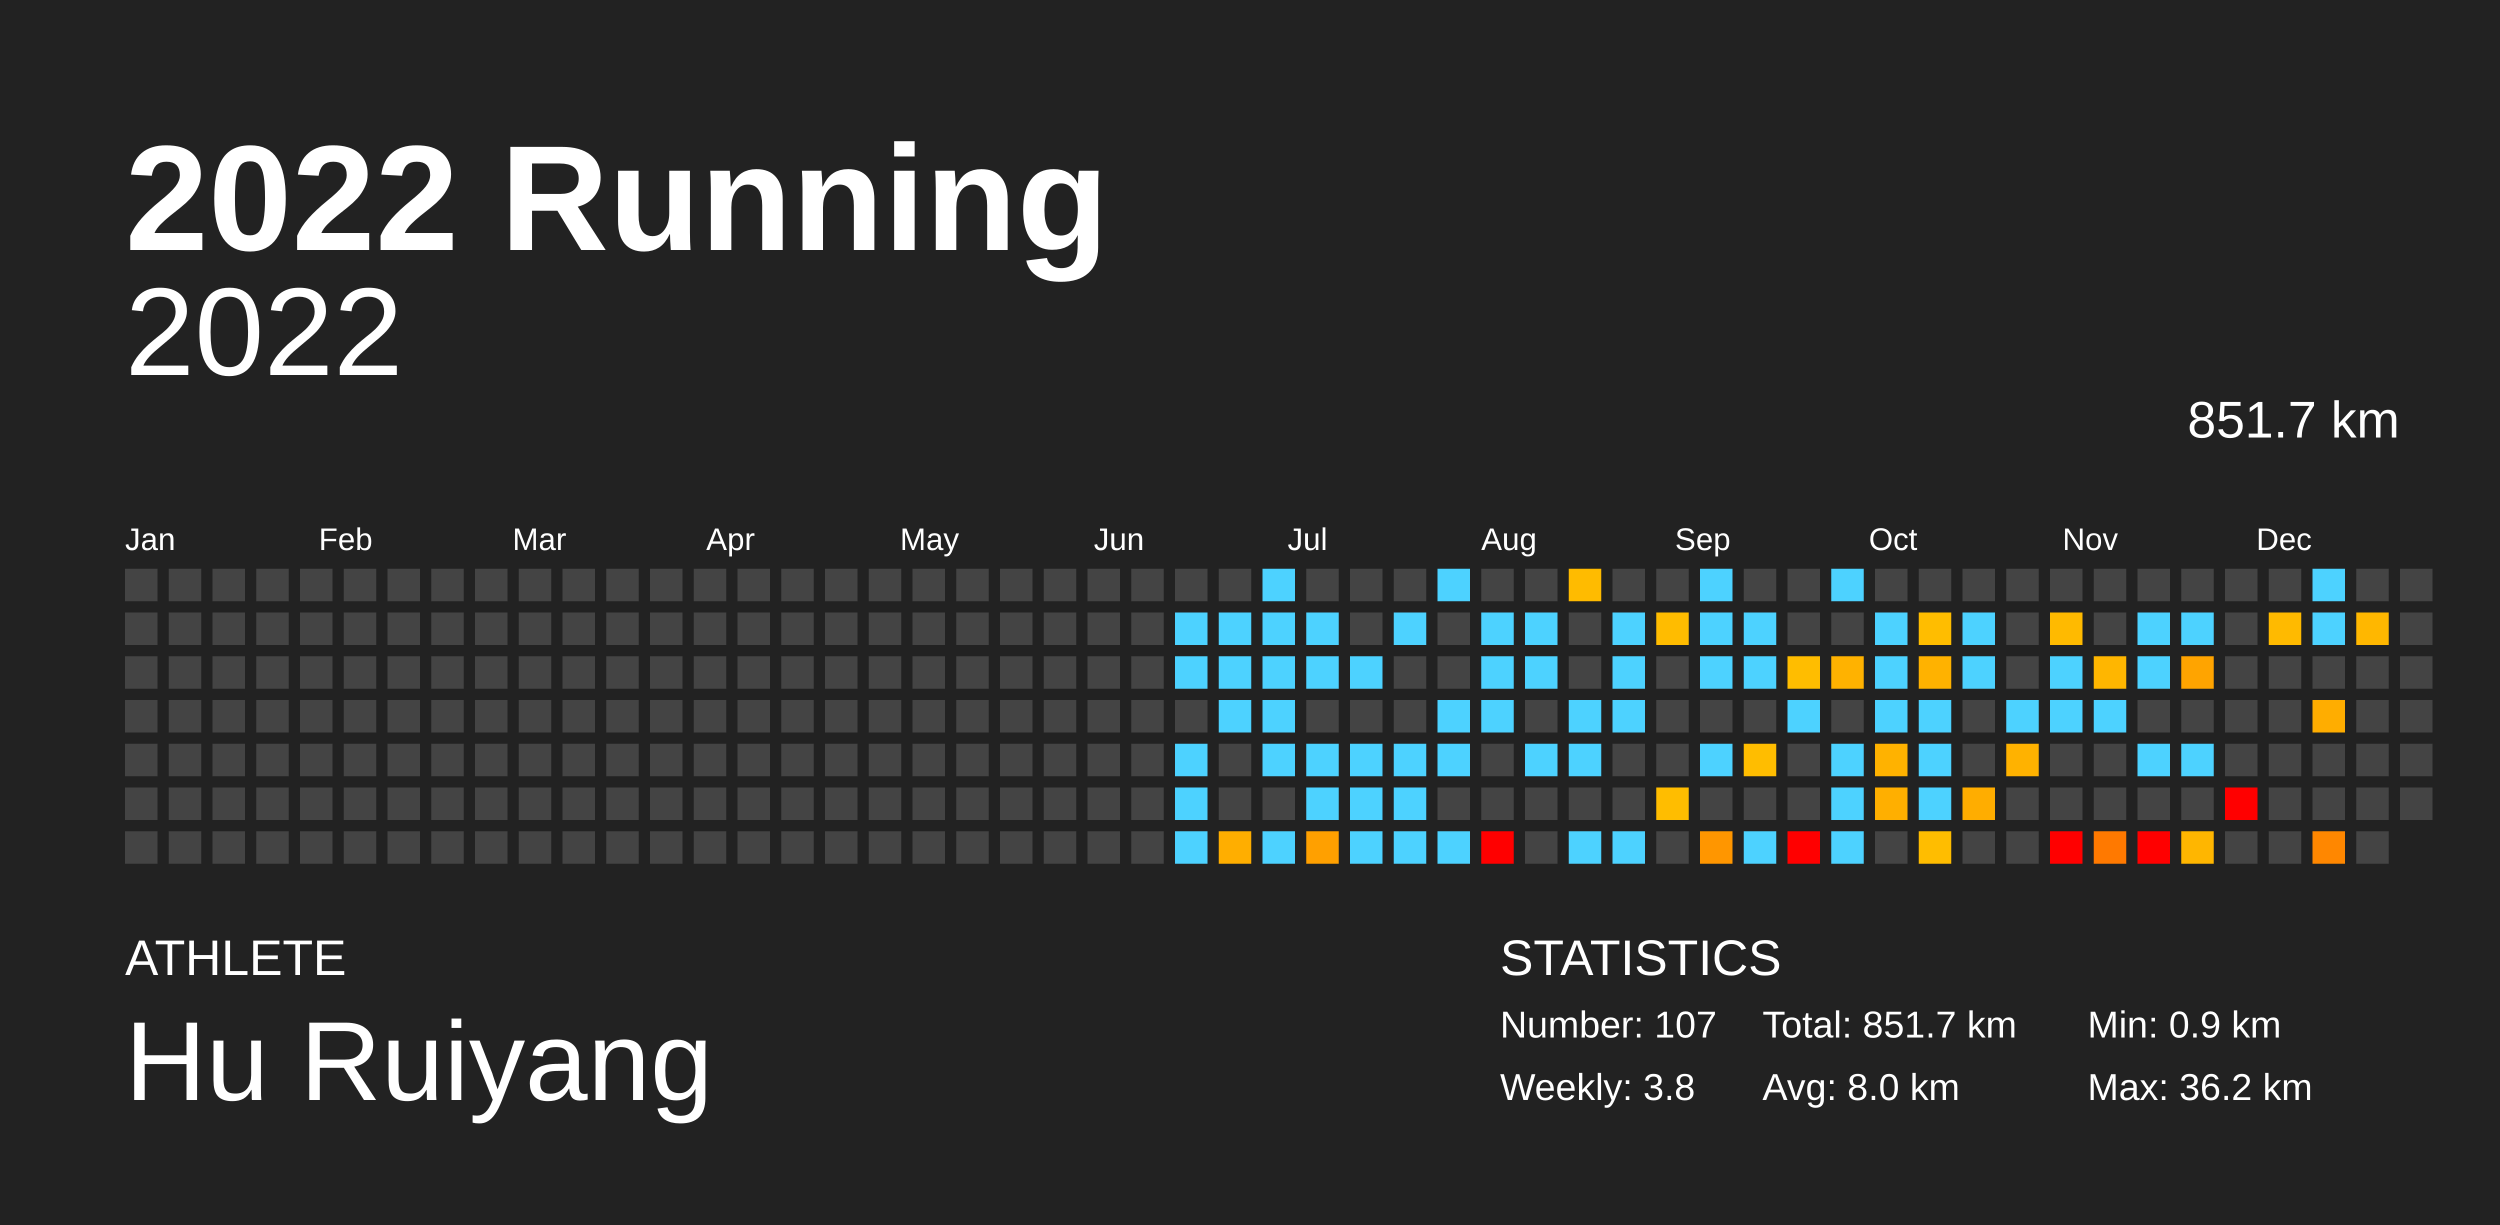
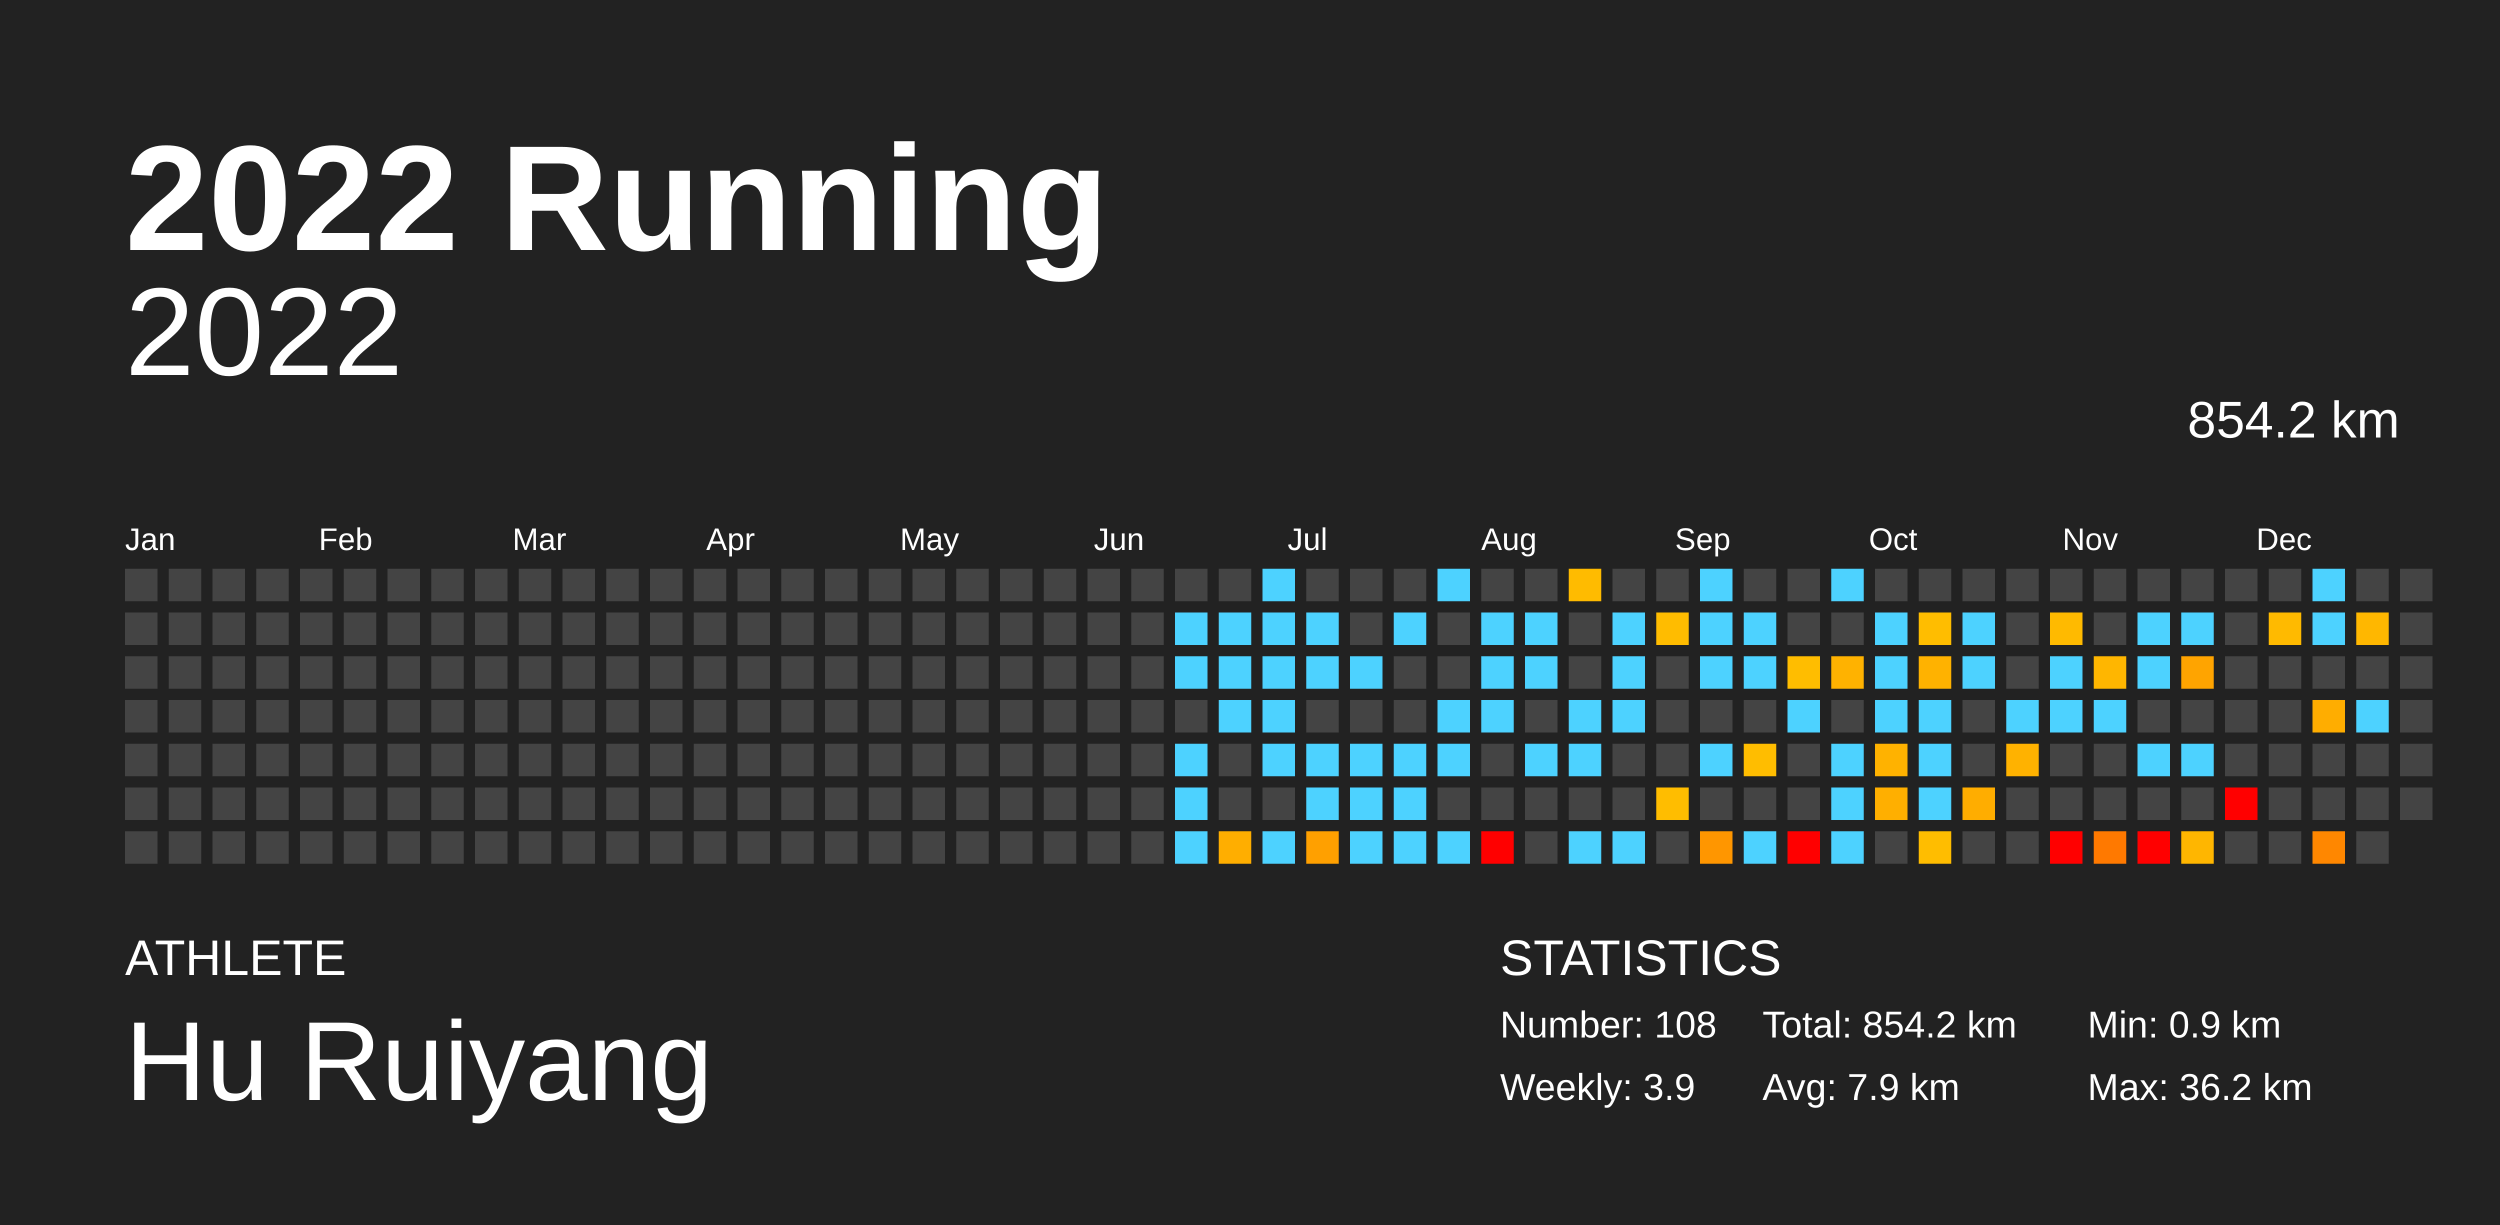
<svg xmlns="http://www.w3.org/2000/svg" baseProfile="full" height="98mm" version="1.1" viewBox="0,0,200,98" width="200mm">
  <defs />
  <rect fill="#222222" height="98" width="200" x="0" y="0" />
  <text fill="#FFFFFF" style="font-size:12px; font-family:Arial; font-weight:bold;" x="10" y="20">2022 Running</text>
  <text fill="#FFFFFF" style="font-size:4px; font-family:Arial" x="10" y="78">ATHLETE</text>
  <text fill="#FFFFFF" style="font-size:9px; font-family:Arial" x="10" y="88">Hu Ruiyang</text>
  <text fill="#FFFFFF" style="font-size:4px; font-family:Arial" x="120" y="78">STATISTICS</text>
-   <text fill="#FFFFFF" style="font-size:3px; font-family:Arial" x="120" y="83">Number: 107</text>
-   <text fill="#FFFFFF" style="font-size:3px; font-family:Arial" x="120" y="88">Weekly: 3.8</text>
-   <text fill="#FFFFFF" style="font-size:3px; font-family:Arial" x="141" y="83">Total: 851.7 km</text>
-   <text fill="#FFFFFF" style="font-size:3px; font-family:Arial" x="141" y="88">Avg: 8.0 km</text>
+   <text fill="#FFFFFF" style="font-size:3px; font-family:Arial" x="120" y="83">Number: 108</text>
+   <text fill="#FFFFFF" style="font-size:3px; font-family:Arial" x="120" y="88">Weekly: 3.9</text>
+   <text fill="#FFFFFF" style="font-size:3px; font-family:Arial" x="141" y="83">Total: 854.2 km</text>
+   <text fill="#FFFFFF" style="font-size:3px; font-family:Arial" x="141" y="88">Avg: 7.9 km</text>
  <text fill="#FFFFFF" style="font-size:3px; font-family:Arial" x="167" y="83">Min: 0.9 km</text>
  <text fill="#FFFFFF" style="font-size:3px; font-family:Arial" x="167" y="88">Max: 36.2 km</text>
  <text alignment-baseline="hanging" fill="#FFFFFF" style="font-size:10.0px; font-family:Arial;" x="10" y="30">2022</text>
-   <text alignment-baseline="hanging" fill="#FFFFFF" style="font-size:4.125px; font-family:Arial;" x="175" y="35">851.7 km</text>
+   <text alignment-baseline="hanging" fill="#FFFFFF" style="font-size:4.125px; font-family:Arial;" x="175" y="35">854.2 km</text>
  <text fill="#FFFFFF" style="font-size:2.5px; font-family:Arial" x="10.0" y="44">Jan</text>
  <text fill="#FFFFFF" style="font-size:2.5px; font-family:Arial" x="25.5" y="44">Feb</text>
  <text fill="#FFFFFF" style="font-size:2.5px; font-family:Arial" x="41.0" y="44">Mar</text>
  <text fill="#FFFFFF" style="font-size:2.5px; font-family:Arial" x="56.5" y="44">Apr</text>
  <text fill="#FFFFFF" style="font-size:2.5px; font-family:Arial" x="72.0" y="44">May</text>
  <text fill="#FFFFFF" style="font-size:2.5px; font-family:Arial" x="87.5" y="44">Jun</text>
  <text fill="#FFFFFF" style="font-size:2.5px; font-family:Arial" x="103.0" y="44">Jul</text>
  <text fill="#FFFFFF" style="font-size:2.5px; font-family:Arial" x="118.5" y="44">Aug</text>
  <text fill="#FFFFFF" style="font-size:2.5px; font-family:Arial" x="134.0" y="44">Sep</text>
  <text fill="#FFFFFF" style="font-size:2.5px; font-family:Arial" x="149.5" y="44">Oct</text>
  <text fill="#FFFFFF" style="font-size:2.5px; font-family:Arial" x="165.0" y="44">Nov</text>
  <text fill="#FFFFFF" style="font-size:2.5px; font-family:Arial" x="180.5" y="44">Dec</text>
  <rect fill="#444444" height="2.6" width="2.6" x="10.0" y="45.5" />
  <rect fill="#444444" height="2.6" width="2.6" x="10.0" y="49.0" />
  <rect fill="#444444" height="2.6" width="2.6" x="10.0" y="52.5" />
  <rect fill="#444444" height="2.6" width="2.6" x="10.0" y="56.0" />
  <rect fill="#444444" height="2.6" width="2.6" x="10.0" y="59.5" />
  <rect fill="#444444" height="2.6" width="2.6" x="10.0" y="63.0" />
  <rect fill="#444444" height="2.6" width="2.6" x="10.0" y="66.5" />
  <rect fill="#444444" height="2.6" width="2.6" x="13.5" y="45.5" />
  <rect fill="#444444" height="2.6" width="2.6" x="13.5" y="49.0" />
  <rect fill="#444444" height="2.6" width="2.6" x="13.5" y="52.5" />
  <rect fill="#444444" height="2.6" width="2.6" x="13.5" y="56.0" />
  <rect fill="#444444" height="2.6" width="2.6" x="13.5" y="59.5" />
  <rect fill="#444444" height="2.6" width="2.6" x="13.5" y="63.0" />
  <rect fill="#444444" height="2.6" width="2.6" x="13.5" y="66.5" />
  <rect fill="#444444" height="2.6" width="2.6" x="17.0" y="45.5" />
  <rect fill="#444444" height="2.6" width="2.6" x="17.0" y="49.0" />
  <rect fill="#444444" height="2.6" width="2.6" x="17.0" y="52.5" />
  <rect fill="#444444" height="2.6" width="2.6" x="17.0" y="56.0" />
  <rect fill="#444444" height="2.6" width="2.6" x="17.0" y="59.5" />
  <rect fill="#444444" height="2.6" width="2.6" x="17.0" y="63.0" />
  <rect fill="#444444" height="2.6" width="2.6" x="17.0" y="66.5" />
  <rect fill="#444444" height="2.6" width="2.6" x="20.5" y="45.5" />
  <rect fill="#444444" height="2.6" width="2.6" x="20.5" y="49.0" />
  <rect fill="#444444" height="2.6" width="2.6" x="20.5" y="52.5" />
  <rect fill="#444444" height="2.6" width="2.6" x="20.5" y="56.0" />
  <rect fill="#444444" height="2.6" width="2.6" x="20.5" y="59.5" />
  <rect fill="#444444" height="2.6" width="2.6" x="20.5" y="63.0" />
  <rect fill="#444444" height="2.6" width="2.6" x="20.5" y="66.5" />
  <rect fill="#444444" height="2.6" width="2.6" x="24.0" y="45.5" />
  <rect fill="#444444" height="2.6" width="2.6" x="24.0" y="49.0" />
  <rect fill="#444444" height="2.6" width="2.6" x="24.0" y="52.5" />
  <rect fill="#444444" height="2.6" width="2.6" x="24.0" y="56.0" />
  <rect fill="#444444" height="2.6" width="2.6" x="24.0" y="59.5" />
  <rect fill="#444444" height="2.6" width="2.6" x="24.0" y="63.0" />
  <rect fill="#444444" height="2.6" width="2.6" x="24.0" y="66.5" />
  <rect fill="#444444" height="2.6" width="2.6" x="27.5" y="45.5" />
  <rect fill="#444444" height="2.6" width="2.6" x="27.5" y="49.0" />
  <rect fill="#444444" height="2.6" width="2.6" x="27.5" y="52.5" />
  <rect fill="#444444" height="2.6" width="2.6" x="27.5" y="56.0" />
  <rect fill="#444444" height="2.6" width="2.6" x="27.5" y="59.5" />
  <rect fill="#444444" height="2.6" width="2.6" x="27.5" y="63.0" />
  <rect fill="#444444" height="2.6" width="2.6" x="27.5" y="66.5" />
  <rect fill="#444444" height="2.6" width="2.6" x="31.0" y="45.5" />
  <rect fill="#444444" height="2.6" width="2.6" x="31.0" y="49.0" />
  <rect fill="#444444" height="2.6" width="2.6" x="31.0" y="52.5" />
  <rect fill="#444444" height="2.6" width="2.6" x="31.0" y="56.0" />
  <rect fill="#444444" height="2.6" width="2.6" x="31.0" y="59.5" />
  <rect fill="#444444" height="2.6" width="2.6" x="31.0" y="63.0" />
  <rect fill="#444444" height="2.6" width="2.6" x="31.0" y="66.5" />
  <rect fill="#444444" height="2.6" width="2.6" x="34.5" y="45.5" />
  <rect fill="#444444" height="2.6" width="2.6" x="34.5" y="49.0" />
  <rect fill="#444444" height="2.6" width="2.6" x="34.5" y="52.5" />
  <rect fill="#444444" height="2.6" width="2.6" x="34.5" y="56.0" />
  <rect fill="#444444" height="2.6" width="2.6" x="34.5" y="59.5" />
  <rect fill="#444444" height="2.6" width="2.6" x="34.5" y="63.0" />
  <rect fill="#444444" height="2.6" width="2.6" x="34.5" y="66.5" />
  <rect fill="#444444" height="2.6" width="2.6" x="38.0" y="45.5" />
  <rect fill="#444444" height="2.6" width="2.6" x="38.0" y="49.0" />
  <rect fill="#444444" height="2.6" width="2.6" x="38.0" y="52.5" />
  <rect fill="#444444" height="2.6" width="2.6" x="38.0" y="56.0" />
  <rect fill="#444444" height="2.6" width="2.6" x="38.0" y="59.5" />
  <rect fill="#444444" height="2.6" width="2.6" x="38.0" y="63.0" />
  <rect fill="#444444" height="2.6" width="2.6" x="38.0" y="66.5" />
  <rect fill="#444444" height="2.6" width="2.6" x="41.5" y="45.5" />
  <rect fill="#444444" height="2.6" width="2.6" x="41.5" y="49.0" />
  <rect fill="#444444" height="2.6" width="2.6" x="41.5" y="52.5" />
  <rect fill="#444444" height="2.6" width="2.6" x="41.5" y="56.0" />
  <rect fill="#444444" height="2.6" width="2.6" x="41.5" y="59.5" />
  <rect fill="#444444" height="2.6" width="2.6" x="41.5" y="63.0" />
  <rect fill="#444444" height="2.6" width="2.6" x="41.5" y="66.5" />
  <rect fill="#444444" height="2.6" width="2.6" x="45.0" y="45.5" />
  <rect fill="#444444" height="2.6" width="2.6" x="45.0" y="49.0" />
  <rect fill="#444444" height="2.6" width="2.6" x="45.0" y="52.5" />
  <rect fill="#444444" height="2.6" width="2.6" x="45.0" y="56.0" />
  <rect fill="#444444" height="2.6" width="2.6" x="45.0" y="59.5" />
  <rect fill="#444444" height="2.6" width="2.6" x="45.0" y="63.0" />
  <rect fill="#444444" height="2.6" width="2.6" x="45.0" y="66.5" />
  <rect fill="#444444" height="2.6" width="2.6" x="48.5" y="45.5" />
  <rect fill="#444444" height="2.6" width="2.6" x="48.5" y="49.0" />
  <rect fill="#444444" height="2.6" width="2.6" x="48.5" y="52.5" />
  <rect fill="#444444" height="2.6" width="2.6" x="48.5" y="56.0" />
  <rect fill="#444444" height="2.6" width="2.6" x="48.5" y="59.5" />
  <rect fill="#444444" height="2.6" width="2.6" x="48.5" y="63.0" />
  <rect fill="#444444" height="2.6" width="2.6" x="48.5" y="66.5" />
  <rect fill="#444444" height="2.6" width="2.6" x="52.0" y="45.5" />
  <rect fill="#444444" height="2.6" width="2.6" x="52.0" y="49.0" />
  <rect fill="#444444" height="2.6" width="2.6" x="52.0" y="52.5" />
  <rect fill="#444444" height="2.6" width="2.6" x="52.0" y="56.0" />
  <rect fill="#444444" height="2.6" width="2.6" x="52.0" y="59.5" />
  <rect fill="#444444" height="2.6" width="2.6" x="52.0" y="63.0" />
  <rect fill="#444444" height="2.6" width="2.6" x="52.0" y="66.5" />
  <rect fill="#444444" height="2.6" width="2.6" x="55.5" y="45.5" />
  <rect fill="#444444" height="2.6" width="2.6" x="55.5" y="49.0" />
  <rect fill="#444444" height="2.6" width="2.6" x="55.5" y="52.5" />
  <rect fill="#444444" height="2.6" width="2.6" x="55.5" y="56.0" />
  <rect fill="#444444" height="2.6" width="2.6" x="55.5" y="59.5" />
  <rect fill="#444444" height="2.6" width="2.6" x="55.5" y="63.0" />
  <rect fill="#444444" height="2.6" width="2.6" x="55.5" y="66.5" />
  <rect fill="#444444" height="2.6" width="2.6" x="59.0" y="45.5" />
  <rect fill="#444444" height="2.6" width="2.6" x="59.0" y="49.0" />
  <rect fill="#444444" height="2.6" width="2.6" x="59.0" y="52.5" />
  <rect fill="#444444" height="2.6" width="2.6" x="59.0" y="56.0" />
  <rect fill="#444444" height="2.6" width="2.6" x="59.0" y="59.5" />
  <rect fill="#444444" height="2.6" width="2.6" x="59.0" y="63.0" />
  <rect fill="#444444" height="2.6" width="2.6" x="59.0" y="66.5" />
  <rect fill="#444444" height="2.6" width="2.6" x="62.5" y="45.5" />
  <rect fill="#444444" height="2.6" width="2.6" x="62.5" y="49.0" />
  <rect fill="#444444" height="2.6" width="2.6" x="62.5" y="52.5" />
  <rect fill="#444444" height="2.6" width="2.6" x="62.5" y="56.0" />
  <rect fill="#444444" height="2.6" width="2.6" x="62.5" y="59.5" />
  <rect fill="#444444" height="2.6" width="2.6" x="62.5" y="63.0" />
  <rect fill="#444444" height="2.6" width="2.6" x="62.5" y="66.5" />
  <rect fill="#444444" height="2.6" width="2.6" x="66.0" y="45.5" />
  <rect fill="#444444" height="2.6" width="2.6" x="66.0" y="49.0" />
  <rect fill="#444444" height="2.6" width="2.6" x="66.0" y="52.5" />
  <rect fill="#444444" height="2.6" width="2.6" x="66.0" y="56.0" />
  <rect fill="#444444" height="2.6" width="2.6" x="66.0" y="59.5" />
  <rect fill="#444444" height="2.6" width="2.6" x="66.0" y="63.0" />
  <rect fill="#444444" height="2.6" width="2.6" x="66.0" y="66.5" />
  <rect fill="#444444" height="2.6" width="2.6" x="69.5" y="45.5" />
  <rect fill="#444444" height="2.6" width="2.6" x="69.5" y="49.0" />
  <rect fill="#444444" height="2.6" width="2.6" x="69.5" y="52.5" />
  <rect fill="#444444" height="2.6" width="2.6" x="69.5" y="56.0" />
  <rect fill="#444444" height="2.6" width="2.6" x="69.5" y="59.5" />
  <rect fill="#444444" height="2.6" width="2.6" x="69.5" y="63.0" />
  <rect fill="#444444" height="2.6" width="2.6" x="69.5" y="66.5" />
  <rect fill="#444444" height="2.6" width="2.6" x="73.0" y="45.5" />
  <rect fill="#444444" height="2.6" width="2.6" x="73.0" y="49.0" />
  <rect fill="#444444" height="2.6" width="2.6" x="73.0" y="52.5" />
  <rect fill="#444444" height="2.6" width="2.6" x="73.0" y="56.0" />
  <rect fill="#444444" height="2.6" width="2.6" x="73.0" y="59.5" />
  <rect fill="#444444" height="2.6" width="2.6" x="73.0" y="63.0" />
  <rect fill="#444444" height="2.6" width="2.6" x="73.0" y="66.5" />
  <rect fill="#444444" height="2.6" width="2.6" x="76.5" y="45.5" />
  <rect fill="#444444" height="2.6" width="2.6" x="76.5" y="49.0" />
  <rect fill="#444444" height="2.6" width="2.6" x="76.5" y="52.5" />
  <rect fill="#444444" height="2.6" width="2.6" x="76.5" y="56.0" />
  <rect fill="#444444" height="2.6" width="2.6" x="76.5" y="59.5" />
  <rect fill="#444444" height="2.6" width="2.6" x="76.5" y="63.0" />
  <rect fill="#444444" height="2.6" width="2.6" x="76.5" y="66.5" />
  <rect fill="#444444" height="2.6" width="2.6" x="80.0" y="45.5" />
  <rect fill="#444444" height="2.6" width="2.6" x="80.0" y="49.0" />
  <rect fill="#444444" height="2.6" width="2.6" x="80.0" y="52.5" />
  <rect fill="#444444" height="2.6" width="2.6" x="80.0" y="56.0" />
  <rect fill="#444444" height="2.6" width="2.6" x="80.0" y="59.5" />
  <rect fill="#444444" height="2.6" width="2.6" x="80.0" y="63.0" />
  <rect fill="#444444" height="2.6" width="2.6" x="80.0" y="66.5" />
  <rect fill="#444444" height="2.6" width="2.6" x="83.5" y="45.5" />
  <rect fill="#444444" height="2.6" width="2.6" x="83.5" y="49.0" />
  <rect fill="#444444" height="2.6" width="2.6" x="83.5" y="52.5" />
  <rect fill="#444444" height="2.6" width="2.6" x="83.5" y="56.0" />
  <rect fill="#444444" height="2.6" width="2.6" x="83.5" y="59.5" />
  <rect fill="#444444" height="2.6" width="2.6" x="83.5" y="63.0" />
  <rect fill="#444444" height="2.6" width="2.6" x="83.5" y="66.5" />
  <rect fill="#444444" height="2.6" width="2.6" x="87.0" y="45.5" />
  <rect fill="#444444" height="2.6" width="2.6" x="87.0" y="49.0" />
  <rect fill="#444444" height="2.6" width="2.6" x="87.0" y="52.5" />
  <rect fill="#444444" height="2.6" width="2.6" x="87.0" y="56.0" />
  <rect fill="#444444" height="2.6" width="2.6" x="87.0" y="59.5" />
  <rect fill="#444444" height="2.6" width="2.6" x="87.0" y="63.0" />
  <rect fill="#444444" height="2.6" width="2.6" x="87.0" y="66.5" />
  <rect fill="#444444" height="2.6" width="2.6" x="90.5" y="45.5" />
  <rect fill="#444444" height="2.6" width="2.6" x="90.5" y="49.0" />
  <rect fill="#444444" height="2.6" width="2.6" x="90.5" y="52.5" />
  <rect fill="#444444" height="2.6" width="2.6" x="90.5" y="56.0" />
  <rect fill="#444444" height="2.6" width="2.6" x="90.5" y="59.5" />
  <rect fill="#444444" height="2.6" width="2.6" x="90.5" y="63.0" />
  <rect fill="#444444" height="2.6" width="2.6" x="90.5" y="66.5" />
  <rect fill="#444444" height="2.6" width="2.6" x="94.0" y="45.5" />
  <rect fill="#4dd2ff" height="2.6" width="2.6" x="94.0" y="49.0" />
  <rect fill="#4dd2ff" height="2.6" width="2.6" x="94.0" y="52.5" />
  <rect fill="#444444" height="2.6" width="2.6" x="94.0" y="56.0" />
  <rect fill="#4dd2ff" height="2.6" width="2.6" x="94.0" y="59.5" />
  <rect fill="#4dd2ff" height="2.6" width="2.6" x="94.0" y="63.0" />
  <rect fill="#4dd2ff" height="2.6" width="2.6" x="94.0" y="66.5" />
  <rect fill="#444444" height="2.6" width="2.6" x="97.5" y="45.5" />
  <rect fill="#4dd2ff" height="2.6" width="2.6" x="97.5" y="49.0" />
  <rect fill="#4dd2ff" height="2.6" width="2.6" x="97.5" y="52.5" />
  <rect fill="#4dd2ff" height="2.6" width="2.6" x="97.5" y="56.0" />
  <rect fill="#444444" height="2.6" width="2.6" x="97.5" y="59.5" />
  <rect fill="#444444" height="2.6" width="2.6" x="97.5" y="63.0" />
  <rect fill="#ffae00" height="2.6" width="2.6" x="97.5" y="66.5" />
  <rect fill="#4dd2ff" height="2.6" width="2.6" x="101.0" y="45.5" />
  <rect fill="#4dd2ff" height="2.6" width="2.6" x="101.0" y="49.0" />
  <rect fill="#4dd2ff" height="2.6" width="2.6" x="101.0" y="52.5" />
  <rect fill="#4dd2ff" height="2.6" width="2.6" x="101.0" y="56.0" />
  <rect fill="#4dd2ff" height="2.6" width="2.6" x="101.0" y="59.5" />
  <rect fill="#444444" height="2.6" width="2.6" x="101.0" y="63.0" />
  <rect fill="#4dd2ff" height="2.6" width="2.6" x="101.0" y="66.5" />
  <rect fill="#444444" height="2.6" width="2.6" x="104.5" y="45.5" />
  <rect fill="#4dd2ff" height="2.6" width="2.6" x="104.5" y="49.0" />
  <rect fill="#4dd2ff" height="2.6" width="2.6" x="104.5" y="52.5" />
  <rect fill="#444444" height="2.6" width="2.6" x="104.5" y="56.0" />
  <rect fill="#4dd2ff" height="2.6" width="2.6" x="104.5" y="59.5" />
  <rect fill="#4dd2ff" height="2.6" width="2.6" x="104.5" y="63.0" />
  <rect fill="#ffa000" height="2.6" width="2.6" x="104.5" y="66.5" />
  <rect fill="#444444" height="2.6" width="2.6" x="108.0" y="45.5" />
  <rect fill="#444444" height="2.6" width="2.6" x="108.0" y="49.0" />
  <rect fill="#4dd2ff" height="2.6" width="2.6" x="108.0" y="52.5" />
  <rect fill="#444444" height="2.6" width="2.6" x="108.0" y="56.0" />
  <rect fill="#4dd2ff" height="2.6" width="2.6" x="108.0" y="59.5" />
  <rect fill="#4dd2ff" height="2.6" width="2.6" x="108.0" y="63.0" />
  <rect fill="#4dd2ff" height="2.6" width="2.6" x="108.0" y="66.5" />
  <rect fill="#444444" height="2.6" width="2.6" x="111.5" y="45.5" />
  <rect fill="#4dd2ff" height="2.6" width="2.6" x="111.5" y="49.0" />
  <rect fill="#444444" height="2.6" width="2.6" x="111.5" y="52.5" />
  <rect fill="#444444" height="2.6" width="2.6" x="111.5" y="56.0" />
  <rect fill="#4dd2ff" height="2.6" width="2.6" x="111.5" y="59.5" />
  <rect fill="#4dd2ff" height="2.6" width="2.6" x="111.5" y="63.0" />
  <rect fill="#4dd2ff" height="2.6" width="2.6" x="111.5" y="66.5" />
  <rect fill="#4dd2ff" height="2.6" width="2.6" x="115.0" y="45.5" />
  <rect fill="#444444" height="2.6" width="2.6" x="115.0" y="49.0" />
  <rect fill="#444444" height="2.6" width="2.6" x="115.0" y="52.5" />
  <rect fill="#4dd2ff" height="2.6" width="2.6" x="115.0" y="56.0" />
  <rect fill="#4dd2ff" height="2.6" width="2.6" x="115.0" y="59.5" />
  <rect fill="#444444" height="2.6" width="2.6" x="115.0" y="63.0" />
  <rect fill="#4dd2ff" height="2.6" width="2.6" x="115.0" y="66.5" />
  <rect fill="#444444" height="2.6" width="2.6" x="118.5" y="45.5" />
  <rect fill="#4dd2ff" height="2.6" width="2.6" x="118.5" y="49.0" />
  <rect fill="#4dd2ff" height="2.6" width="2.6" x="118.5" y="52.5" />
  <rect fill="#4dd2ff" height="2.6" width="2.6" x="118.5" y="56.0" />
  <rect fill="#444444" height="2.6" width="2.6" x="118.5" y="59.5" />
  <rect fill="#444444" height="2.6" width="2.6" x="118.5" y="63.0" />
  <rect fill="red" height="2.6" width="2.6" x="118.5" y="66.5" />
  <rect fill="#444444" height="2.6" width="2.6" x="122.0" y="45.5" />
  <rect fill="#4dd2ff" height="2.6" width="2.6" x="122.0" y="49.0" />
  <rect fill="#4dd2ff" height="2.6" width="2.6" x="122.0" y="52.5" />
  <rect fill="#444444" height="2.6" width="2.6" x="122.0" y="56.0" />
  <rect fill="#4dd2ff" height="2.6" width="2.6" x="122.0" y="59.5" />
  <rect fill="#444444" height="2.6" width="2.6" x="122.0" y="63.0" />
  <rect fill="#444444" height="2.6" width="2.6" x="122.0" y="66.5" />
  <rect fill="#ffbb00" height="2.6" width="2.6" x="125.5" y="45.5" />
  <rect fill="#444444" height="2.6" width="2.6" x="125.5" y="49.0" />
  <rect fill="#444444" height="2.6" width="2.6" x="125.5" y="52.5" />
  <rect fill="#4dd2ff" height="2.6" width="2.6" x="125.5" y="56.0" />
  <rect fill="#4dd2ff" height="2.6" width="2.6" x="125.5" y="59.5" />
  <rect fill="#444444" height="2.6" width="2.6" x="125.5" y="63.0" />
  <rect fill="#4dd2ff" height="2.6" width="2.6" x="125.5" y="66.5" />
  <rect fill="#444444" height="2.6" width="2.6" x="129.0" y="45.5" />
  <rect fill="#4dd2ff" height="2.6" width="2.6" x="129.0" y="49.0" />
  <rect fill="#4dd2ff" height="2.6" width="2.6" x="129.0" y="52.5" />
  <rect fill="#4dd2ff" height="2.6" width="2.6" x="129.0" y="56.0" />
  <rect fill="#444444" height="2.6" width="2.6" x="129.0" y="59.5" />
  <rect fill="#444444" height="2.6" width="2.6" x="129.0" y="63.0" />
  <rect fill="#4dd2ff" height="2.6" width="2.6" x="129.0" y="66.5" />
  <rect fill="#444444" height="2.6" width="2.6" x="132.5" y="45.5" />
  <rect fill="#ffbc00" height="2.6" width="2.6" x="132.5" y="49.0" />
  <rect fill="#444444" height="2.6" width="2.6" x="132.5" y="52.5" />
  <rect fill="#444444" height="2.6" width="2.6" x="132.5" y="56.0" />
  <rect fill="#444444" height="2.6" width="2.6" x="132.5" y="59.5" />
  <rect fill="#ffbd00" height="2.6" width="2.6" x="132.5" y="63.0" />
  <rect fill="#444444" height="2.6" width="2.6" x="132.5" y="66.5" />
  <rect fill="#4dd2ff" height="2.6" width="2.6" x="136.0" y="45.5" />
  <rect fill="#4dd2ff" height="2.6" width="2.6" x="136.0" y="49.0" />
  <rect fill="#4dd2ff" height="2.6" width="2.6" x="136.0" y="52.5" />
  <rect fill="#444444" height="2.6" width="2.6" x="136.0" y="56.0" />
  <rect fill="#4dd2ff" height="2.6" width="2.6" x="136.0" y="59.5" />
  <rect fill="#444444" height="2.6" width="2.6" x="136.0" y="63.0" />
  <rect fill="#ff9600" height="2.6" width="2.6" x="136.0" y="66.5" />
  <rect fill="#444444" height="2.6" width="2.6" x="139.5" y="45.5" />
  <rect fill="#4dd2ff" height="2.6" width="2.6" x="139.5" y="49.0" />
  <rect fill="#4dd2ff" height="2.6" width="2.6" x="139.5" y="52.5" />
  <rect fill="#444444" height="2.6" width="2.6" x="139.5" y="56.0" />
  <rect fill="#ffbd00" height="2.6" width="2.6" x="139.5" y="59.5" />
  <rect fill="#444444" height="2.6" width="2.6" x="139.5" y="63.0" />
  <rect fill="#4dd2ff" height="2.6" width="2.6" x="139.5" y="66.5" />
  <rect fill="#444444" height="2.6" width="2.6" x="143.0" y="45.5" />
  <rect fill="#444444" height="2.6" width="2.6" x="143.0" y="49.0" />
  <rect fill="#ffbd00" height="2.6" width="2.6" x="143.0" y="52.5" />
  <rect fill="#4dd2ff" height="2.6" width="2.6" x="143.0" y="56.0" />
  <rect fill="#444444" height="2.6" width="2.6" x="143.0" y="59.5" />
  <rect fill="#444444" height="2.6" width="2.6" x="143.0" y="63.0" />
  <rect fill="red" height="2.6" width="2.6" x="143.0" y="66.5" />
  <rect fill="#4dd2ff" height="2.6" width="2.6" x="146.5" y="45.5" />
  <rect fill="#444444" height="2.6" width="2.6" x="146.5" y="49.0" />
  <rect fill="#ffb200" height="2.6" width="2.6" x="146.5" y="52.5" />
  <rect fill="#444444" height="2.6" width="2.6" x="146.5" y="56.0" />
  <rect fill="#4dd2ff" height="2.6" width="2.6" x="146.5" y="59.5" />
  <rect fill="#4dd2ff" height="2.6" width="2.6" x="146.5" y="63.0" />
  <rect fill="#4dd2ff" height="2.6" width="2.6" x="146.5" y="66.5" />
  <rect fill="#444444" height="2.6" width="2.6" x="150.0" y="45.5" />
  <rect fill="#4dd2ff" height="2.6" width="2.6" x="150.0" y="49.0" />
  <rect fill="#4dd2ff" height="2.6" width="2.6" x="150.0" y="52.5" />
  <rect fill="#4dd2ff" height="2.6" width="2.6" x="150.0" y="56.0" />
  <rect fill="#ffb200" height="2.6" width="2.6" x="150.0" y="59.5" />
  <rect fill="#ffaf00" height="2.6" width="2.6" x="150.0" y="63.0" />
  <rect fill="#444444" height="2.6" width="2.6" x="150.0" y="66.5" />
  <rect fill="#444444" height="2.6" width="2.6" x="153.5" y="45.5" />
  <rect fill="#ffbd00" height="2.6" width="2.6" x="153.5" y="49.0" />
  <rect fill="#ffb200" height="2.6" width="2.6" x="153.5" y="52.5" />
  <rect fill="#4dd2ff" height="2.6" width="2.6" x="153.5" y="56.0" />
  <rect fill="#4dd2ff" height="2.6" width="2.6" x="153.5" y="59.5" />
  <rect fill="#4dd2ff" height="2.6" width="2.6" x="153.5" y="63.0" />
  <rect fill="#ffbd00" height="2.6" width="2.6" x="153.5" y="66.5" />
  <rect fill="#444444" height="2.6" width="2.6" x="157.0" y="45.5" />
  <rect fill="#4dd2ff" height="2.6" width="2.6" x="157.0" y="49.0" />
  <rect fill="#4dd2ff" height="2.6" width="2.6" x="157.0" y="52.5" />
  <rect fill="#444444" height="2.6" width="2.6" x="157.0" y="56.0" />
  <rect fill="#444444" height="2.6" width="2.6" x="157.0" y="59.5" />
  <rect fill="#ffad00" height="2.6" width="2.6" x="157.0" y="63.0" />
  <rect fill="#444444" height="2.6" width="2.6" x="157.0" y="66.5" />
  <rect fill="#444444" height="2.6" width="2.6" x="160.5" y="45.5" />
  <rect fill="#444444" height="2.6" width="2.6" x="160.5" y="49.0" />
  <rect fill="#444444" height="2.6" width="2.6" x="160.5" y="52.5" />
  <rect fill="#4dd2ff" height="2.6" width="2.6" x="160.5" y="56.0" />
  <rect fill="#ffb200" height="2.6" width="2.6" x="160.5" y="59.5" />
  <rect fill="#444444" height="2.6" width="2.6" x="160.5" y="63.0" />
  <rect fill="#444444" height="2.6" width="2.6" x="160.5" y="66.5" />
  <rect fill="#444444" height="2.6" width="2.6" x="164.0" y="45.5" />
  <rect fill="#ffba00" height="2.6" width="2.6" x="164.0" y="49.0" />
  <rect fill="#4dd2ff" height="2.6" width="2.6" x="164.0" y="52.5" />
  <rect fill="#4dd2ff" height="2.6" width="2.6" x="164.0" y="56.0" />
  <rect fill="#444444" height="2.6" width="2.6" x="164.0" y="59.5" />
  <rect fill="#444444" height="2.6" width="2.6" x="164.0" y="63.0" />
  <rect fill="red" height="2.6" width="2.6" x="164.0" y="66.5" />
  <rect fill="#444444" height="2.6" width="2.6" x="167.5" y="45.5" />
  <rect fill="#444444" height="2.6" width="2.6" x="167.5" y="49.0" />
  <rect fill="#ffb600" height="2.6" width="2.6" x="167.5" y="52.5" />
  <rect fill="#4dd2ff" height="2.6" width="2.6" x="167.5" y="56.0" />
  <rect fill="#444444" height="2.6" width="2.6" x="167.5" y="59.5" />
  <rect fill="#444444" height="2.6" width="2.6" x="167.5" y="63.0" />
  <rect fill="#ff7900" height="2.6" width="2.6" x="167.5" y="66.5" />
  <rect fill="#444444" height="2.6" width="2.6" x="171.0" y="45.5" />
  <rect fill="#4dd2ff" height="2.6" width="2.6" x="171.0" y="49.0" />
  <rect fill="#4dd2ff" height="2.6" width="2.6" x="171.0" y="52.5" />
  <rect fill="#444444" height="2.6" width="2.6" x="171.0" y="56.0" />
  <rect fill="#4dd2ff" height="2.6" width="2.6" x="171.0" y="59.5" />
  <rect fill="#444444" height="2.6" width="2.6" x="171.0" y="63.0" />
  <rect fill="red" height="2.6" width="2.6" x="171.0" y="66.5" />
  <rect fill="#444444" height="2.6" width="2.6" x="174.5" y="45.5" />
  <rect fill="#4dd2ff" height="2.6" width="2.6" x="174.5" y="49.0" />
  <rect fill="#ffa400" height="2.6" width="2.6" x="174.5" y="52.5" />
  <rect fill="#444444" height="2.6" width="2.6" x="174.5" y="56.0" />
  <rect fill="#4dd2ff" height="2.6" width="2.6" x="174.5" y="59.5" />
  <rect fill="#444444" height="2.6" width="2.6" x="174.5" y="63.0" />
  <rect fill="#ffb600" height="2.6" width="2.6" x="174.5" y="66.5" />
  <rect fill="#444444" height="2.6" width="2.6" x="178.0" y="45.5" />
  <rect fill="#444444" height="2.6" width="2.6" x="178.0" y="49.0" />
  <rect fill="#444444" height="2.6" width="2.6" x="178.0" y="52.5" />
  <rect fill="#444444" height="2.6" width="2.6" x="178.0" y="56.0" />
  <rect fill="#444444" height="2.6" width="2.6" x="178.0" y="59.5" />
  <rect fill="red" height="2.6" width="2.6" x="178.0" y="63.0" />
  <rect fill="#444444" height="2.6" width="2.6" x="178.0" y="66.5" />
  <rect fill="#444444" height="2.6" width="2.6" x="181.5" y="45.5" />
  <rect fill="#ffba00" height="2.6" width="2.6" x="181.5" y="49.0" />
  <rect fill="#444444" height="2.6" width="2.6" x="181.5" y="52.5" />
  <rect fill="#444444" height="2.6" width="2.6" x="181.5" y="56.0" />
  <rect fill="#444444" height="2.6" width="2.6" x="181.5" y="59.5" />
  <rect fill="#444444" height="2.6" width="2.6" x="181.5" y="63.0" />
  <rect fill="#444444" height="2.6" width="2.6" x="181.5" y="66.5" />
  <rect fill="#4dd2ff" height="2.6" width="2.6" x="185.0" y="45.5" />
  <rect fill="#4dd2ff" height="2.6" width="2.6" x="185.0" y="49.0" />
  <rect fill="#444444" height="2.6" width="2.6" x="185.0" y="52.5" />
  <rect fill="#ffad00" height="2.6" width="2.6" x="185.0" y="56.0" />
  <rect fill="#444444" height="2.6" width="2.6" x="185.0" y="59.5" />
  <rect fill="#444444" height="2.6" width="2.6" x="185.0" y="63.0" />
  <rect fill="#ff8700" height="2.6" width="2.6" x="185.0" y="66.5" />
  <rect fill="#444444" height="2.6" width="2.6" x="188.5" y="45.5" />
  <rect fill="#ffb700" height="2.6" width="2.6" x="188.5" y="49.0" />
  <rect fill="#444444" height="2.6" width="2.6" x="188.5" y="52.5" />
-   <rect fill="#444444" height="2.6" width="2.6" x="188.5" y="56.0" />
+   <rect fill="#4dd2ff" height="2.6" width="2.6" x="188.5" y="56.0" />
  <rect fill="#444444" height="2.6" width="2.6" x="188.5" y="59.5" />
  <rect fill="#444444" height="2.6" width="2.6" x="188.5" y="63.0" />
  <rect fill="#444444" height="2.6" width="2.6" x="188.5" y="66.5" />
  <rect fill="#444444" height="2.6" width="2.6" x="192.0" y="45.5" />
  <rect fill="#444444" height="2.6" width="2.6" x="192.0" y="49.0" />
  <rect fill="#444444" height="2.6" width="2.6" x="192.0" y="52.5" />
  <rect fill="#444444" height="2.6" width="2.6" x="192.0" y="56.0" />
  <rect fill="#444444" height="2.6" width="2.6" x="192.0" y="59.5" />
  <rect fill="#444444" height="2.6" width="2.6" x="192.0" y="63.0" />
</svg>
